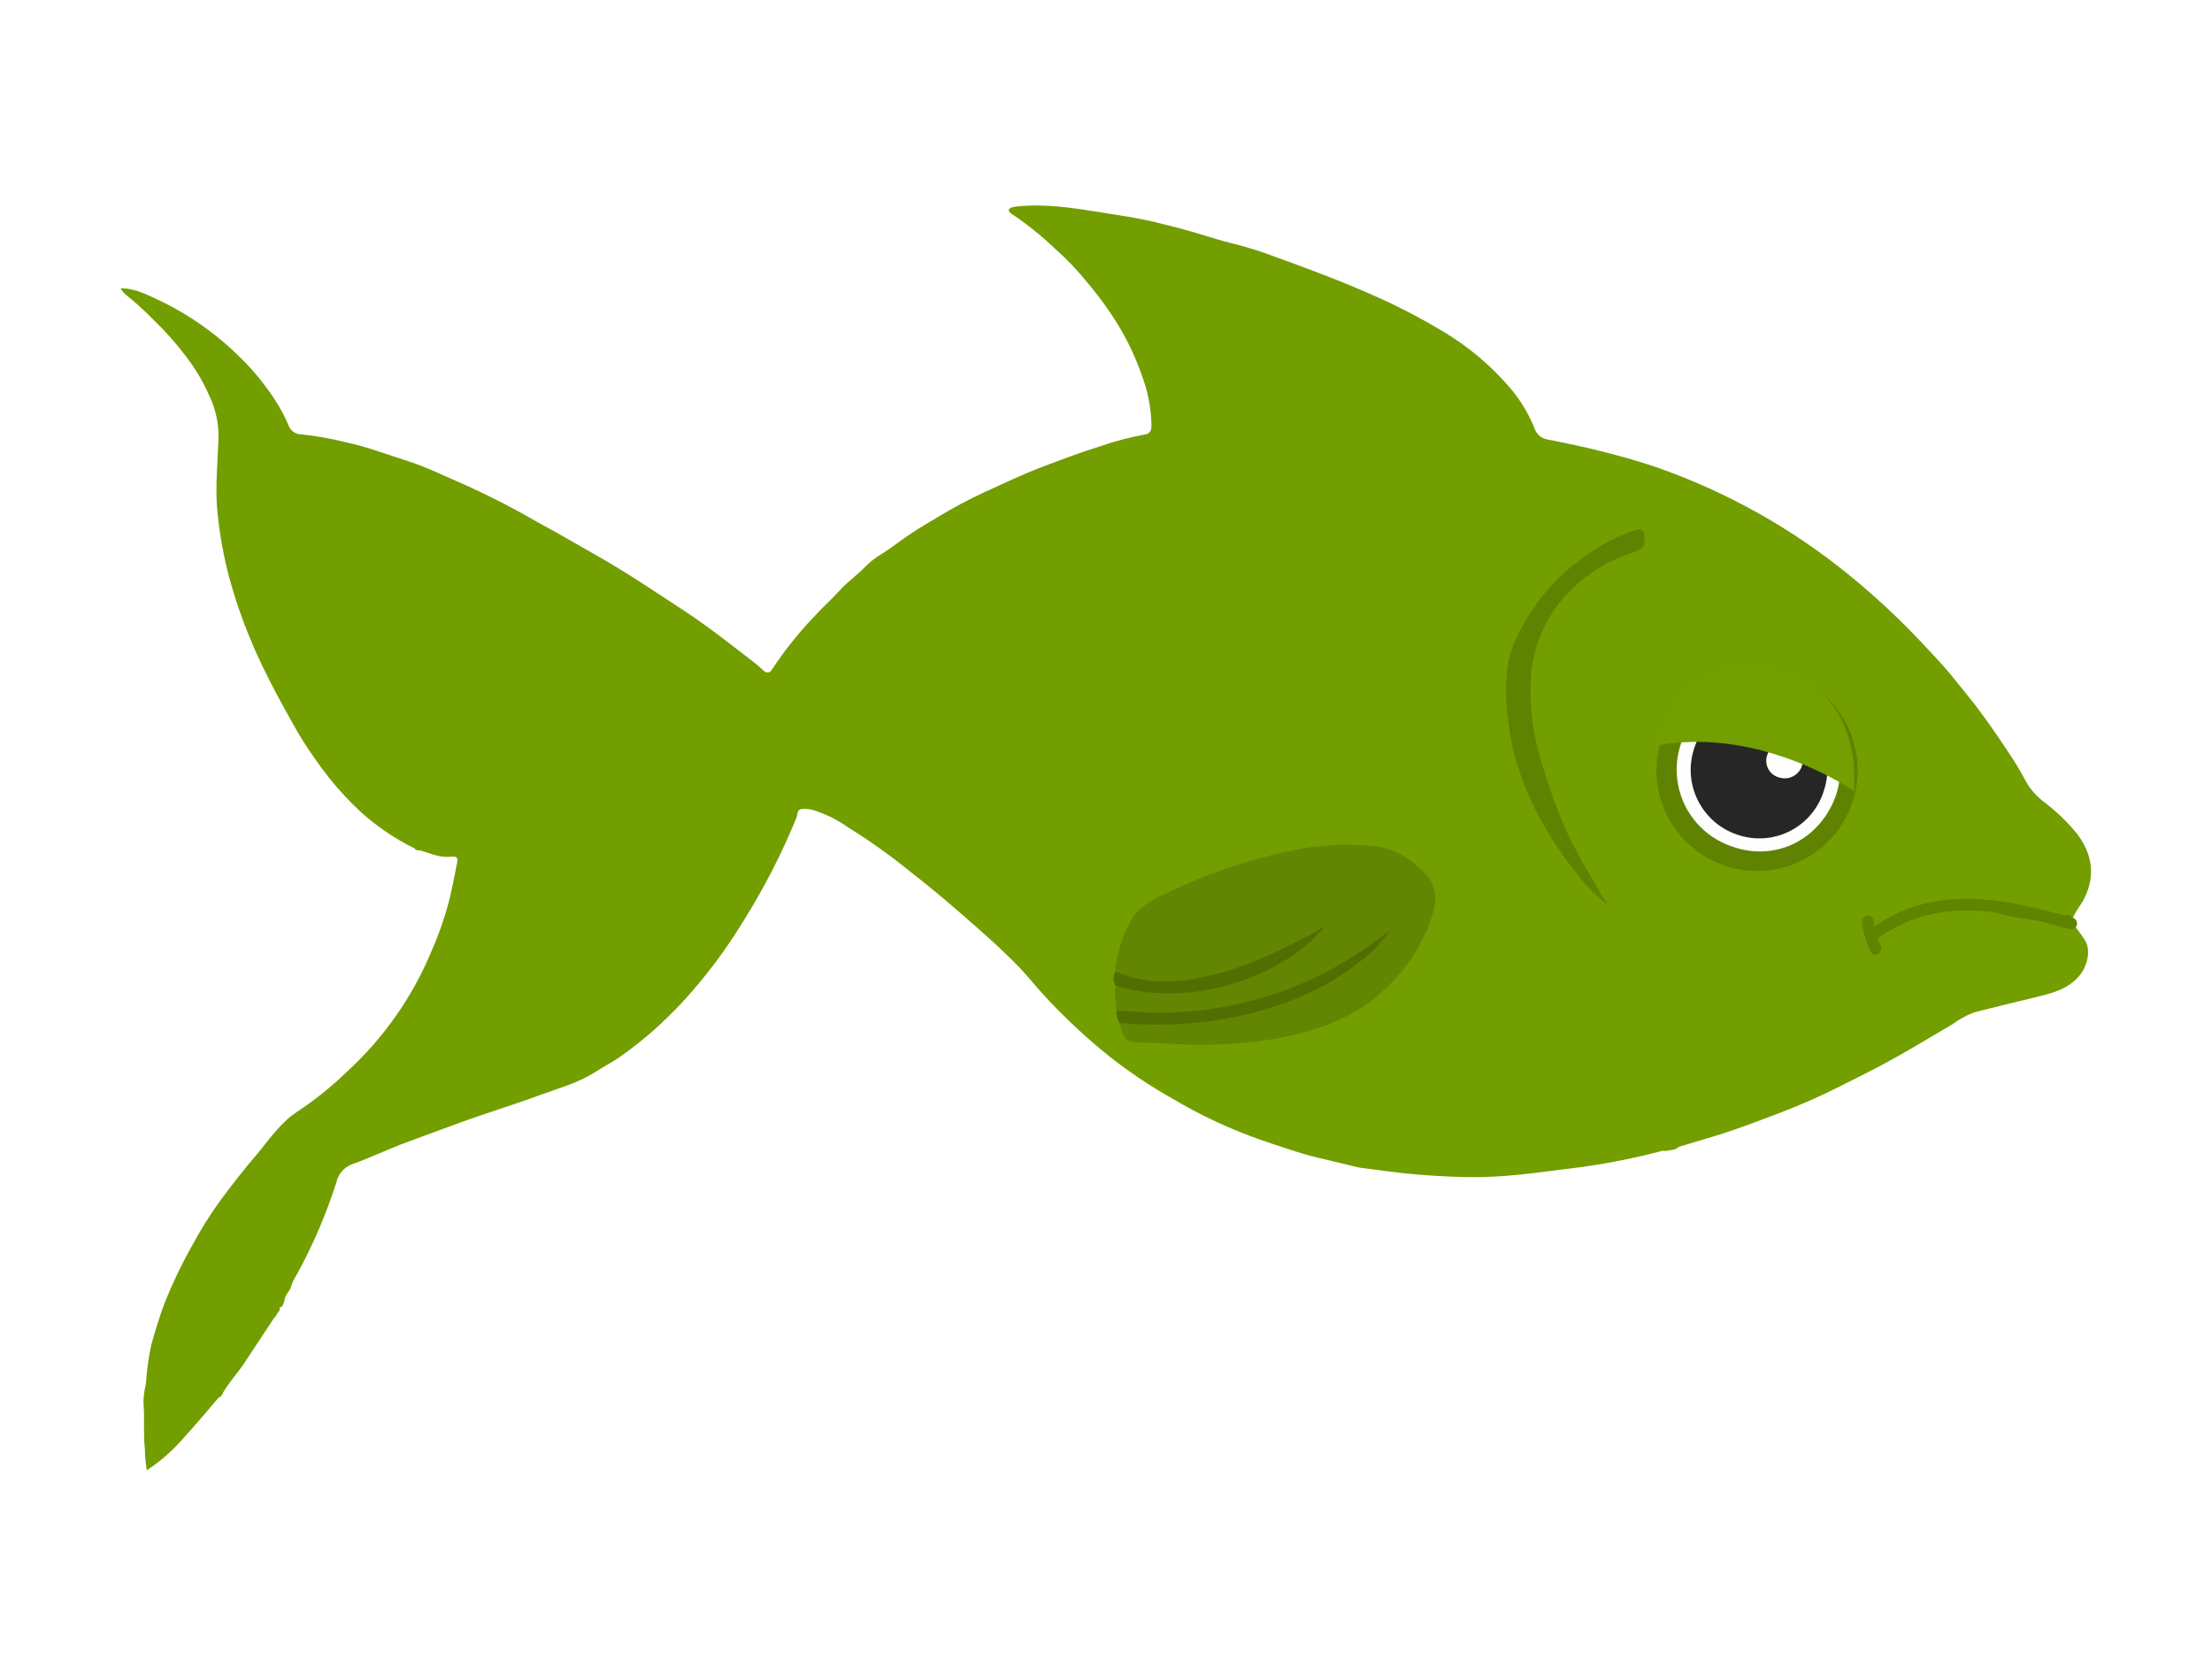
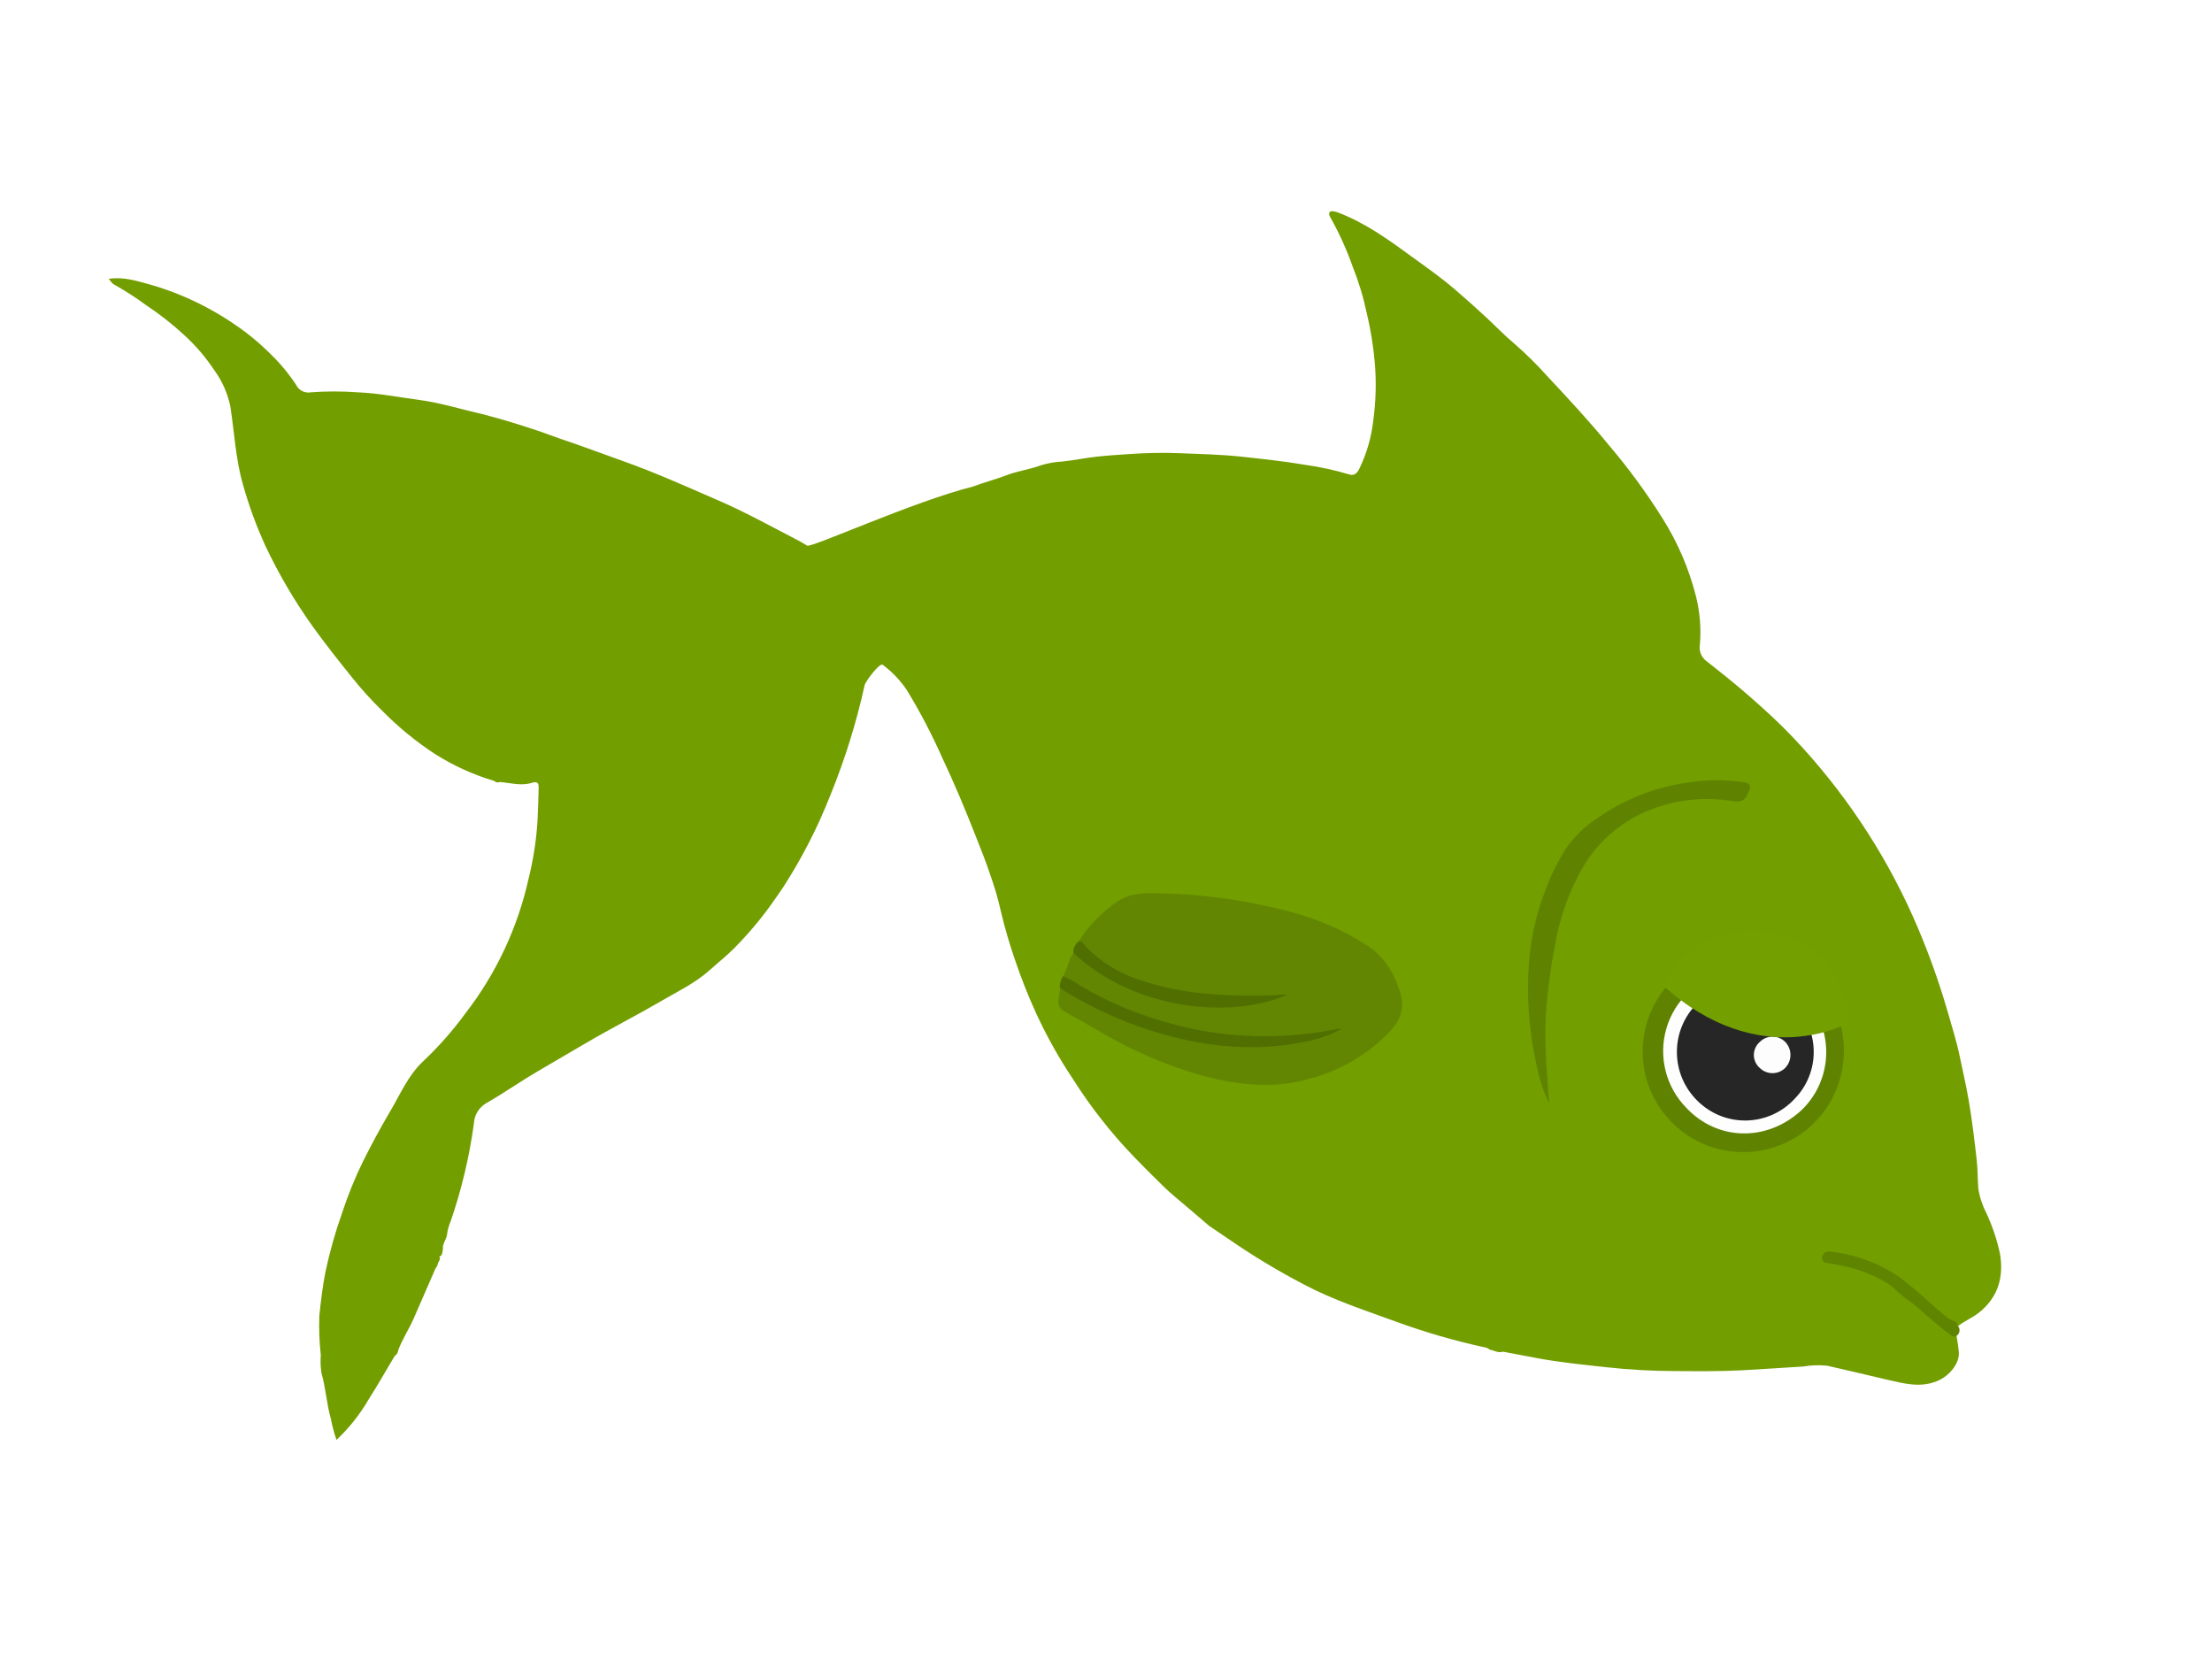
<svg xmlns="http://www.w3.org/2000/svg" id="Layer_1" data-name="Layer 1" width="330" height="250" viewBox="0 0 330 250">
  <defs>
    <style>
      .cls-1 {
        fill: #729e00;
      }

      .cls-2 {
        fill: #5f8400;
      }

      .cls-3 {
        fill: #628602;
      }

      .cls-4 {
        fill: #5f8300;
      }

      .cls-5 {
        fill: #506f00;
      }

      .cls-6 {
        fill: #fefefe;
      }

      .cls-7 {
        fill: #262626;
      }

      .cls-8 {
        fill: #fdfdfd;
      }

      .cls-9 {
        fill: #739f00;
      }
    </style>
  </defs>
  <g>
    <g>
      <g>
-         <path class="cls-1" d="M202.83,174.18c-2.1-.5-4.19-1-6.3-1.51-1.63-.37-3.21-.89-4.78-1.41-1.24-.41-2.48-.81-3.7-1.24a73.24,73.24,0,0,1-13.21-6.18,71.89,71.89,0,0,1-9.32-6.25,82.87,82.87,0,0,1-6.34-5.6,74,74,0,0,1-5.25-5.6,47.11,47.11,0,0,0-3.79-4c-1.57-1.56-3.24-3-4.9-4.48-3.08-2.72-6.2-5.38-9.45-7.89a87.4,87.4,0,0,0-9.28-6.61,18.33,18.33,0,0,0-5.16-2.56,4.59,4.59,0,0,0-1.72-.18c-.79.12-.62.85-.81,1.31a100.74,100.74,0,0,1-7.8,15.23,77.3,77.3,0,0,1-9.35,12.43c-1.35,1.4-2.72,2.78-4.18,4.07a55.64,55.64,0,0,1-4.54,3.61c-1.35,1-2.82,1.74-4.21,2.63-2.55,1.62-5.44,2.38-8.22,3.41-3.85,1.43-7.78,2.62-11.63,4-2.72,1-5.43,2-8.14,3s-5.47,2.33-8.27,3.33a3.72,3.72,0,0,0-2.29,2.64,76.67,76.67,0,0,1-5.9,13.77,7.16,7.16,0,0,0-.91,1.94c-.24.7-.93,1.18-.94,2-.21.35-.15.91-.73,1,.18.47-.27.68-.41,1s-.25.43-.44.6q-2.25,3.41-4.49,6.81c-1,1.47-2.21,2.76-3.1,4.29a1.09,1.09,0,0,1-.65.74c-1.65,1.92-3.27,3.88-5,5.76a26.74,26.74,0,0,1-5.72,5.08,23,23,0,0,1-.29-3.25c-.26-2.31,0-4.63-.21-6.94a11.87,11.87,0,0,1,.37-2.68,40.27,40.27,0,0,1,.79-5.82c.6-2.1,1.22-4.21,2-6.27a69.3,69.3,0,0,1,4-8.37,58.64,58.64,0,0,1,4.33-6.94c1.69-2.28,3.44-4.53,5.29-6.69s3.59-4.86,6.11-6.49a52.08,52.08,0,0,0,7.47-6,50.81,50.81,0,0,0,12.65-18.08,48.29,48.29,0,0,0,2.76-8.13c.37-1.62.7-3.24,1-4.87.15-.73.14-1.13-.92-1-1.59.2-3.1-.51-4.61-.95a.79.79,0,0,1-.83-.3,35.28,35.28,0,0,1-7.94-5.38,47.08,47.08,0,0,1-6.7-7.72,52.15,52.15,0,0,1-3.65-5.8c-1.57-2.79-3.09-5.59-4.47-8.49a77.8,77.8,0,0,1-4.84-12.94,62,62,0,0,1-1.75-9.63c-.43-4,.08-7.9.14-11.85A14,14,0,0,0,31.21,59a27.86,27.86,0,0,0-3.49-5.87A44.65,44.65,0,0,0,23,47.81a46.15,46.15,0,0,0-4.3-3.91A3.54,3.54,0,0,1,18,43c2.21,0,4,1,5.85,1.85a41.91,41.91,0,0,1,4.67,2.6,43.6,43.6,0,0,1,7,5.57A36.09,36.09,0,0,1,40,58.17a26.81,26.81,0,0,1,3,5.15,2.05,2.05,0,0,0,2,1.48A47,47,0,0,1,51.7,66c3.08.65,6,1.79,9,2.73s6,2.47,8.93,3.71A120,120,0,0,1,80.39,78c2.94,1.58,5.82,3.28,8.72,4.92,4.44,2.51,8.65,5.37,12.91,8.15,3.58,2.35,6.92,5,10.32,7.62a19.67,19.67,0,0,1,1.57,1.33.74.74,0,0,0,1.27-.17,56.1,56.1,0,0,1,6.4-8c1.2-1.32,2.55-2.5,3.74-3.82s2.66-2.29,3.86-3.6a12.61,12.61,0,0,1,2.57-1.93c1.44-.93,2.77-2,4.2-2.94s2.75-1.71,4.14-2.54a69.74,69.74,0,0,1,6.71-3.57c2.83-1.29,5.63-2.64,8.55-3.75s5.85-2.22,8.84-3.15a44.67,44.67,0,0,1,6.59-1.73c.86-.13,1-.71,1-1.42A22.1,22.1,0,0,0,170.35,56,39.49,39.49,0,0,0,167,48.79a51.38,51.38,0,0,0-4.72-6.57,42.09,42.09,0,0,0-5-5.23,47.67,47.67,0,0,0-6.12-4.93c-.33-.2-.73-.46-.64-.77s.58-.42,1-.47c4.3-.49,8.52.18,12.74.86,2.72.44,5.46.82,8.13,1.47,2,.49,4.05,1,6.06,1.6,1.84.53,3.66,1.16,5.52,1.59a54.85,54.85,0,0,1,6.35,2c4.34,1.58,8.67,3.16,12.91,5a93.86,93.86,0,0,1,12.2,6.19,40.44,40.44,0,0,1,9.71,8.16,22.07,22.07,0,0,1,3.75,6.11,2.51,2.51,0,0,0,1.93,1.75c2.83.56,5.67,1.14,8.47,1.86s5.62,1.5,8.35,2.47a95.29,95.29,0,0,1,27.91,15.64,110.58,110.58,0,0,1,11.14,10.34c1.56,1.68,3.18,3.32,4.61,5.11s2.79,3.4,4.1,5.16c1.76,2.36,3.39,4.81,5,7.26.8,1.21,1.45,2.52,2.19,3.77a11.42,11.42,0,0,0,2.66,2.71,28.82,28.82,0,0,1,4.64,4.53c2.15,2.88,2.78,6,1.13,9.47-.54,1.12-1.38,2-1.84,3.2a5.25,5.25,0,0,0-2-.14,32.28,32.28,0,0,1-12.2-2.29,20.69,20.69,0,0,0,7.36,2.1,29.83,29.83,0,0,0,6.19.48.54.54,0,0,1,.55.29c.67.93,1.4,1.82,2,2.8.89,1.46.32,3.83-.86,5.23-1.8,2.15-4.31,2.66-6.8,3.28-3,.73-5.94,1.43-8.9,2.19a12.81,12.81,0,0,0-3.16,1.73c-2.66,1.56-5.3,3.15-8,4.69-2.89,1.65-5.87,3.12-8.84,4.61a94.94,94.94,0,0,1-9.29,4.08c-3.19,1.2-6.36,2.44-9.64,3.41l-5.16,1.55c-.53.54-1.27.43-1.91.62a1.51,1.51,0,0,0-.94.08,101.1,101.1,0,0,1-13.28,2.52c-5,.6-9.89,1.37-14.91,1.29a106.34,106.34,0,0,1-12.64-.9C205.49,174.51,204.16,174.35,202.83,174.18Z" />
-         <path class="cls-2" d="M309.12,137.52a31,31,0,0,1-7-.49,18.81,18.81,0,0,1-7.63-2.39.58.58,0,0,1-.35-.49c2.27.64,4.46,1.42,6.73,1.89a22,22,0,0,0,7.54.5c.54-.08.63.21.78.55S309.08,137.36,309.12,137.52Z" />
-         <path class="cls-3" d="M166.31,145.15a19.87,19.87,0,0,1,2.56-8.1c1.14-1.89,3.08-2.85,5-3.75a81.55,81.55,0,0,1,19.49-6.56,38.47,38.47,0,0,1,12.32-.44,11.58,11.58,0,0,1,5.94,3.08c2.45,2,3,3.92,2.11,7a25.57,25.57,0,0,1-7.6,11.59c-3.46,3.23-7.73,5-12.26,6.21a58.24,58.24,0,0,1-12.25,1.62c-3.06.15-6.09-.05-9.13-.2-1.13-.06-2.27-.06-3.4-.17a1.53,1.53,0,0,1-1.53-1.13c-.18-.56-.37-1.12-.56-1.68.36-.4.83-.26,1.26-.23a58.85,58.85,0,0,0,16.39-1,42.6,42.6,0,0,0,16.52-6.9,32.49,32.49,0,0,0,5.32-4.7,42.25,42.25,0,0,1-10.48,6.55,55.29,55.29,0,0,1-20.31,5,56.2,56.2,0,0,1-8.11-.15,1.54,1.54,0,0,1-1-.24c-.08-.91-.12-1.83-.27-2.73a2.24,2.24,0,0,1,.09-1.07,10,10,0,0,1,3.49.44,27.11,27.11,0,0,0,7.75.19A31.4,31.4,0,0,0,187.92,145a32.5,32.5,0,0,0,6.25-3.83,26.29,26.29,0,0,0,3-2.43,28,28,0,0,1-4.39,2.54,57.3,57.3,0,0,1-12.15,4.62c-4.39,1-8.79,1.36-13.15-.21A4.31,4.31,0,0,1,166.31,145.15Z" />
-         <path class="cls-4" d="M266.45,100.57c8.39,2.31,12.23,11.28,10.13,18.36a15,15,0,1,1-10.13-18.36Z" />
-         <path class="cls-4" d="M239.86,135a22.19,22.19,0,0,1-4-3.92c-.79-1-1.61-2-2.35-3-.89-1.26-1.75-2.55-2.55-3.87A49.66,49.66,0,0,1,227,116a37.43,37.43,0,0,1-2.09-9.25,31.78,31.78,0,0,1-.06-6.93A17.45,17.45,0,0,1,227,93.64a30.58,30.58,0,0,1,9.12-10.43,27.14,27.14,0,0,1,8-4.17c.83-.26,1.16.09,1.19.87,0,.07,0,.15,0,.22.22,1.31-.36,1.85-1.63,2.26a23.07,23.07,0,0,0-10.6,7,20.17,20.17,0,0,0-4.74,12.4,35.08,35.08,0,0,0,1.56,11.62,82.53,82.53,0,0,0,3.7,10.39,76.73,76.73,0,0,0,4.39,8.05C238.58,132.94,239.23,133.95,239.86,135Z" />
-         <path class="cls-5" d="M166.57,150.86a12.79,12.79,0,0,1,2.87.09A53.59,53.59,0,0,0,185,149.69,51.86,51.86,0,0,0,197.84,145a56,56,0,0,0,8.46-5.45,4.76,4.76,0,0,1,.9-.58,17.89,17.89,0,0,1-4.32,4.47,40.1,40.1,0,0,1-5.49,3.63,49.22,49.22,0,0,1-7.14,3.06,57.12,57.12,0,0,1-14,2.61,60.34,60.34,0,0,1-9.25-.15A2.91,2.91,0,0,1,166.57,150.86Z" />
-         <path class="cls-5" d="M166.31,145.15c.47-.32.88.09,1.23.22a19.37,19.37,0,0,0,9.07.87,42.43,42.43,0,0,0,11-3.05,77.63,77.63,0,0,0,10.1-5.07c-5.57,7-19.16,12.52-31.3,8.94A2,2,0,0,1,166.31,145.15Z" />
-         <path class="cls-6" d="M273.83,118.84c-2.47,6.58-9.1,9.7-15.4,7.44a12.08,12.08,0,1,1,8.19-22.72A12,12,0,0,1,273.83,118.84Z" />
-         <path class="cls-7" d="M259.19,124.51a10.19,10.19,0,0,1-6.62-12.28,10.08,10.08,0,0,1,13.17-7,10,10,0,0,1,6.44,12.43A10.06,10.06,0,0,1,259.19,124.51Z" />
-         <path class="cls-8" d="M263.7,112.49a2.65,2.65,0,0,1,3.51-1.63,2.8,2.8,0,0,1,1.59,3.46,2.7,2.7,0,0,1-3.32,1.67A2.57,2.57,0,0,1,263.7,112.49Z" />
+         <path class="cls-1" d="M180.36,182.84c-1.64-1.4-3.27-2.82-4.93-4.2-1.29-1.06-2.45-2.25-3.63-3.42-.92-.92-1.84-1.84-2.74-2.78a73.24,73.24,0,0,1-9-11.49,71.89,71.89,0,0,1-5.48-9.79,82.87,82.87,0,0,1-3.12-7.87,74,74,0,0,1-2.15-7.37,47.11,47.11,0,0,0-1.54-5.32c-.69-2.1-1.53-4.16-2.34-6.22-1.51-3.82-3.09-7.61-4.85-11.32a87.4,87.4,0,0,0-5.28-10.1,15.3,15.3,0,0,0-3.61-3.79c-.46-.38-2.58,2.52-2.69,3a100.74,100.74,0,0,1-5.08,16.34,77.3,77.3,0,0,1-7.09,13.85c-1.09,1.61-2.2,3.21-3.42,4.73a55.64,55.64,0,0,1-3.85,4.33c-1.17,1.18-2.48,2.2-3.7,3.31-2.24,2-5,3.28-7.52,4.77-3.54,2.06-7.21,3.91-10.76,6-2.51,1.45-5,2.93-7.5,4.39s-5,3.23-7.58,4.69a3.72,3.72,0,0,0-1.8,3,76.67,76.67,0,0,1-3.46,14.58,7.16,7.16,0,0,0-.56,2.07c-.11.73-.72,1.32-.59,2.12-.15.38,0,.92-.55,1.1.26.43-.15.72-.23,1.08s-.17.46-.33.66c-1.09,2.49-2.17,5-3.26,7.48-.71,1.62-1.7,3.09-2.32,4.76a1.09,1.09,0,0,1-.52.84c-1.3,2.18-2.55,4.38-3.91,6.52a26.74,26.74,0,0,1-4.77,6,23,23,0,0,1-.84-3.16c-.65-2.23-.75-4.57-1.4-6.8a11.87,11.87,0,0,1-.1-2.7,40.27,40.27,0,0,1-.22-5.87c.23-2.17.48-4.35.91-6.52a69.3,69.3,0,0,1,2.53-8.93,58.64,58.64,0,0,1,3.08-7.57c1.27-2.54,2.62-5.05,4.07-7.5s2.7-5.4,4.91-7.44a52.08,52.08,0,0,0,6.34-7.2,50.81,50.81,0,0,0,9.37-20,48.29,48.29,0,0,0,1.33-8.48c.09-1.66.13-3.32.18-5,0-.75-.05-1.14-1.07-.83-1.54.47-3.14,0-4.7-.14a.79.79,0,0,1-.87-.16A35.28,35.28,0,0,1,65,112.54a47.08,47.08,0,0,1-7.92-6.46A52.15,52.15,0,0,1,52.48,101c-2-2.48-4-5-5.86-7.6a77.8,77.8,0,0,1-7-11.92,62,62,0,0,1-3.37-9.19c-1.11-3.84-1.28-7.8-1.89-11.7a14,14,0,0,0-2.44-5.44,27.86,27.86,0,0,0-4.45-5.18,44.65,44.65,0,0,0-5.59-4.39A46.15,46.15,0,0,0,17,42.43c-.3-.15-.48-.5-.78-.83,2.18-.35,4.14.3,6.08.82a41.91,41.91,0,0,1,5,1.76,43.6,43.6,0,0,1,7.82,4.29,36.09,36.09,0,0,1,5.26,4.36,26.81,26.81,0,0,1,3.79,4.57,2.05,2.05,0,0,0,2.24,1.12,47,47,0,0,1,6.88,0c3.15.12,6.22.74,9.32,1.15s6.29,1.42,9.44,2.12a120,120,0,0,1,11.57,3.67c3.17,1.06,6.29,2.24,9.44,3.36,4.8,1.71,9.44,3.81,14.11,5.83,3.93,1.7,7.68,3.77,11.47,5.74a19.67,19.67,0,0,1,1.77,1c.59.39,15.9-6.6,24.75-8.81,1.67-.63,3.41-1.08,5.06-1.71s3.41-.84,5.07-1.46a12.61,12.61,0,0,1,3.16-.56c1.7-.17,3.37-.53,5.08-.72s3.23-.28,4.84-.39a69.74,69.74,0,0,1,7.6-.14c3.11.13,6.22.19,9.32.53s6.22.67,9.31,1.19a44.67,44.67,0,0,1,6.65,1.44c.82.27,1.2-.19,1.53-.81a22.1,22.1,0,0,0,2.1-7.27,39.49,39.49,0,0,0,.27-7.93,51.38,51.38,0,0,0-1.24-8,42.09,42.09,0,0,0-2.09-6.93,47.67,47.67,0,0,0-3.22-7.17c-.2-.33-.44-.74-.23-1s.71-.12,1.11,0c4.06,1.51,7.52,4,11,6.54,2.23,1.62,4.5,3.2,6.59,5,1.58,1.36,3.15,2.75,4.68,4.18s2.73,2.69,4.2,3.92A54.85,54.85,0,0,1,230.73,56c3.15,3.37,6.3,6.75,9.23,10.33a93.86,93.86,0,0,1,8.07,11,40.44,40.44,0,0,1,5,11.67,22.07,22.07,0,0,1,.57,7.15,2.51,2.51,0,0,0,.93,2.43c2.27,1.78,4.54,3.59,6.7,5.49s4.33,3.88,6.33,6a95.29,95.29,0,0,1,17.8,26.59A110.58,110.58,0,0,1,290.59,151c.63,2.21,1.33,4.4,1.79,6.65s.95,4.29,1.32,6.46c.5,2.9.84,5.82,1.18,8.75.17,1.44.15,2.9.25,4.35a11.42,11.42,0,0,0,1.15,3.62,28.82,28.82,0,0,1,2.08,6.14c.61,3.54-.26,6.64-3.28,8.95-1,.75-2.16,1.2-3.09,2a5.25,5.25,0,0,0-1.7-1,32.28,32.28,0,0,1-9.84-7.57,20.69,20.69,0,0,0,5.61,5.2,29.83,29.83,0,0,0,5.3,3.23.54.54,0,0,1,.36.51c.18,1.13.42,2.26.51,3.4.14,1.71-1.45,3.56-3.13,4.28-2.58,1.1-5,.42-7.54-.16-3-.69-5.95-1.41-8.93-2.08a12.81,12.81,0,0,0-3.6.11c-3.08.18-6.16.41-9.24.57-3.33.17-6.65.13-10,.11a94.94,94.94,0,0,1-10.13-.57c-3.39-.38-6.78-.7-10.14-1.32l-5.3-1c-.72.24-1.33-.19-2-.32a1.51,1.51,0,0,0-.87-.36,101.09,101.09,0,0,1-13-3.77c-4.68-1.71-9.44-3.25-13.87-5.6a106.34,106.34,0,0,1-10.86-6.53C182.58,184.33,181.47,183.59,180.36,182.84Z" />
+         <path class="cls-2" d="M291.72,198.28a31,31,0,0,1-6-3.61,18.81,18.81,0,0,1-5.72-5.59.58.58,0,0,1-.09-.59c1.73,1.6,3.33,3.28,5.15,4.73a22,22,0,0,0,6.49,3.86c.51.18.47.47.44.84C292.14,198.22,291.76,198.12,291.72,198.28Z" />
+         <path class="cls-3" d="M160.95,140.41a19.87,19.87,0,0,1,5.95-6.06c1.88-1.17,4-1.15,6.13-1.09a81.55,81.55,0,0,1,20.35,3,38.47,38.47,0,0,1,11.18,5.18,11.58,11.58,0,0,1,3.9,5.43c1.26,2.94.9,4.85-1.29,7.2a25.57,25.57,0,0,1-12,6.89c-4.55,1.31-9.16,1-13.74,0a58.24,58.24,0,0,1-11.66-4.1c-2.79-1.25-5.4-2.8-8-4.32-1-.56-2-1.08-3-1.69a1.53,1.53,0,0,1-.85-1.71c.1-.58.17-1.17.26-1.75.5-.2.86.14,1.22.36a58.85,58.85,0,0,0,15.08,6.49,42.6,42.6,0,0,0,17.85,1.33,32.49,32.49,0,0,0,6.87-1.78,42.25,42.25,0,0,1-12.31,1.09,55.29,55.29,0,0,1-20.36-4.77,56.2,56.2,0,0,1-7.16-3.81c-.28-.18-.6-.31-.74-.65.34-.85.72-1.69,1-2.56a2.24,2.24,0,0,1,.57-.92,10,10,0,0,1,2.91,2,27.11,27.11,0,0,0,6.82,3.68A31.4,31.4,0,0,0,180.3,150a32.5,32.5,0,0,0,7.3-.58,26.29,26.29,0,0,0,3.73-.83,28,28,0,0,1-5.06.27,57.3,57.3,0,0,1-12.92-1.38c-4.38-1.08-8.45-2.77-11.63-6.14A4.31,4.31,0,0,1,160.95,140.41Z" />
+         <path class="cls-4" d="M270.41,146c6.43,5.86,5.8,15.6.71,21a15,15,0,1,1-.71-21Z" />
+         <path class="cls-4" d="M231.13,164.64a22.19,22.19,0,0,1-1.8-5.31c-.25-1.25-.54-2.49-.73-3.75-.23-1.53-.41-3.07-.52-4.61a49.66,49.66,0,0,1,.19-9.1,37.43,37.43,0,0,1,2.33-9.19,31.78,31.78,0,0,1,3.08-6.2,17.45,17.45,0,0,1,4.72-4.5,30.58,30.58,0,0,1,12.86-5.16,27.14,27.14,0,0,1,9-.11c.86.15,1,.6.67,1.32,0,.07-.1.12-.12.18-.4,1.26-1.16,1.48-2.48,1.28A23.07,23.07,0,0,0,245.68,121a20.17,20.17,0,0,0-9.84,8.91A35.08,35.08,0,0,0,232,140.95a82.53,82.53,0,0,0-1.41,10.94,76.73,76.73,0,0,0,.27,9.17C230.91,162.25,231,163.45,231.13,164.64Z" />
+         <path class="cls-5" d="M158.59,145.62a12.79,12.79,0,0,1,2.52,1.38,53.59,53.59,0,0,0,14.4,5.9,51.86,51.86,0,0,0,13.6,1.67,56,56,0,0,0,10-1,4.76,4.76,0,0,1,1.07-.11,17.89,17.89,0,0,1-5.88,2,40.1,40.1,0,0,1-6.54.75,49.22,49.22,0,0,1-7.76-.5,57.12,57.12,0,0,1-13.71-4,60.34,60.34,0,0,1-8.18-4.32A2.91,2.91,0,0,1,158.59,145.62Z" />
+         <path class="cls-5" d="M160.95,140.41c.56-.07.74.48,1,.75a19.37,19.37,0,0,0,7.69,4.88,42.43,42.43,0,0,0,11.18,2.25,77.63,77.63,0,0,0,11.3.05c-8.12,3.69-22.75,2.49-32-6.2A2,2,0,0,1,160.95,140.41Z" />
+         <path class="cls-6" d="M268.72,165.64c-5.18,4.74-12.5,4.52-17.1-.34a12.08,12.08,0,1,1,17.59-16.55A12,12,0,0,1,268.72,165.64Z" />
+         <path class="cls-7" d="M253.1,164.07a10.19,10.19,0,0,1-.33-13.95,10.08,10.08,0,0,1,14.9-.26,10,10,0,0,1,.11,14A10.06,10.06,0,0,1,253.1,164.07Z" />
+         <path class="cls-8" d="M262.57,155.4a2.65,2.65,0,0,1,3.87.14,2.8,2.8,0,0,1-.15,3.8,2.7,2.7,0,0,1-3.72,0A2.57,2.57,0,0,1,262.57,155.4Z" />
      </g>
-       <path class="cls-2" d="M309.23,136.91c-10.5-2.93-20.59-5.19-30.09,1.64-.91.65,0,2.17.88,1.51,9.09-6.54,18.75-4.25,28.74-1.47a.87.87,0,0,0,.46-1.69Z" />
-       <path class="cls-2" d="M277.79,137.67a15.14,15.14,0,0,0,1.28,4.31c.47,1,2,.13,1.51-.88a13.7,13.7,0,0,1-1.1-3.9c-.15-1.11-1.84-.64-1.69.46Z" />
+       <path class="cls-2" d="M291.95,197.69c-3.05-2.26-5.66-5.07-8.74-7.28a22.54,22.54,0,0,0-10.29-3.72c-1.1-.16-1.58,1.52-.46,1.69,4.08.6,7.69,1.71,10.91,4.35,2.6,2.13,5,4.46,7.71,6.47.9.67,1.78-.85.88-1.51Z" />
    </g>
-     <path class="cls-9" d="M276.57,118s-13.67-9.61-29.24-6.83c0,0,2.7-13.7,16.89-11.31S276.57,118,276.57,118Z" />
+     <path class="cls-9" d="M275.93,152.49s-13.21,7.74-27.86-5.51a14.41,14.41,0,0,1,16-7.89C275.88,141.17,275.93,152.49,275.93,152.49Z" />
  </g>
</svg>
